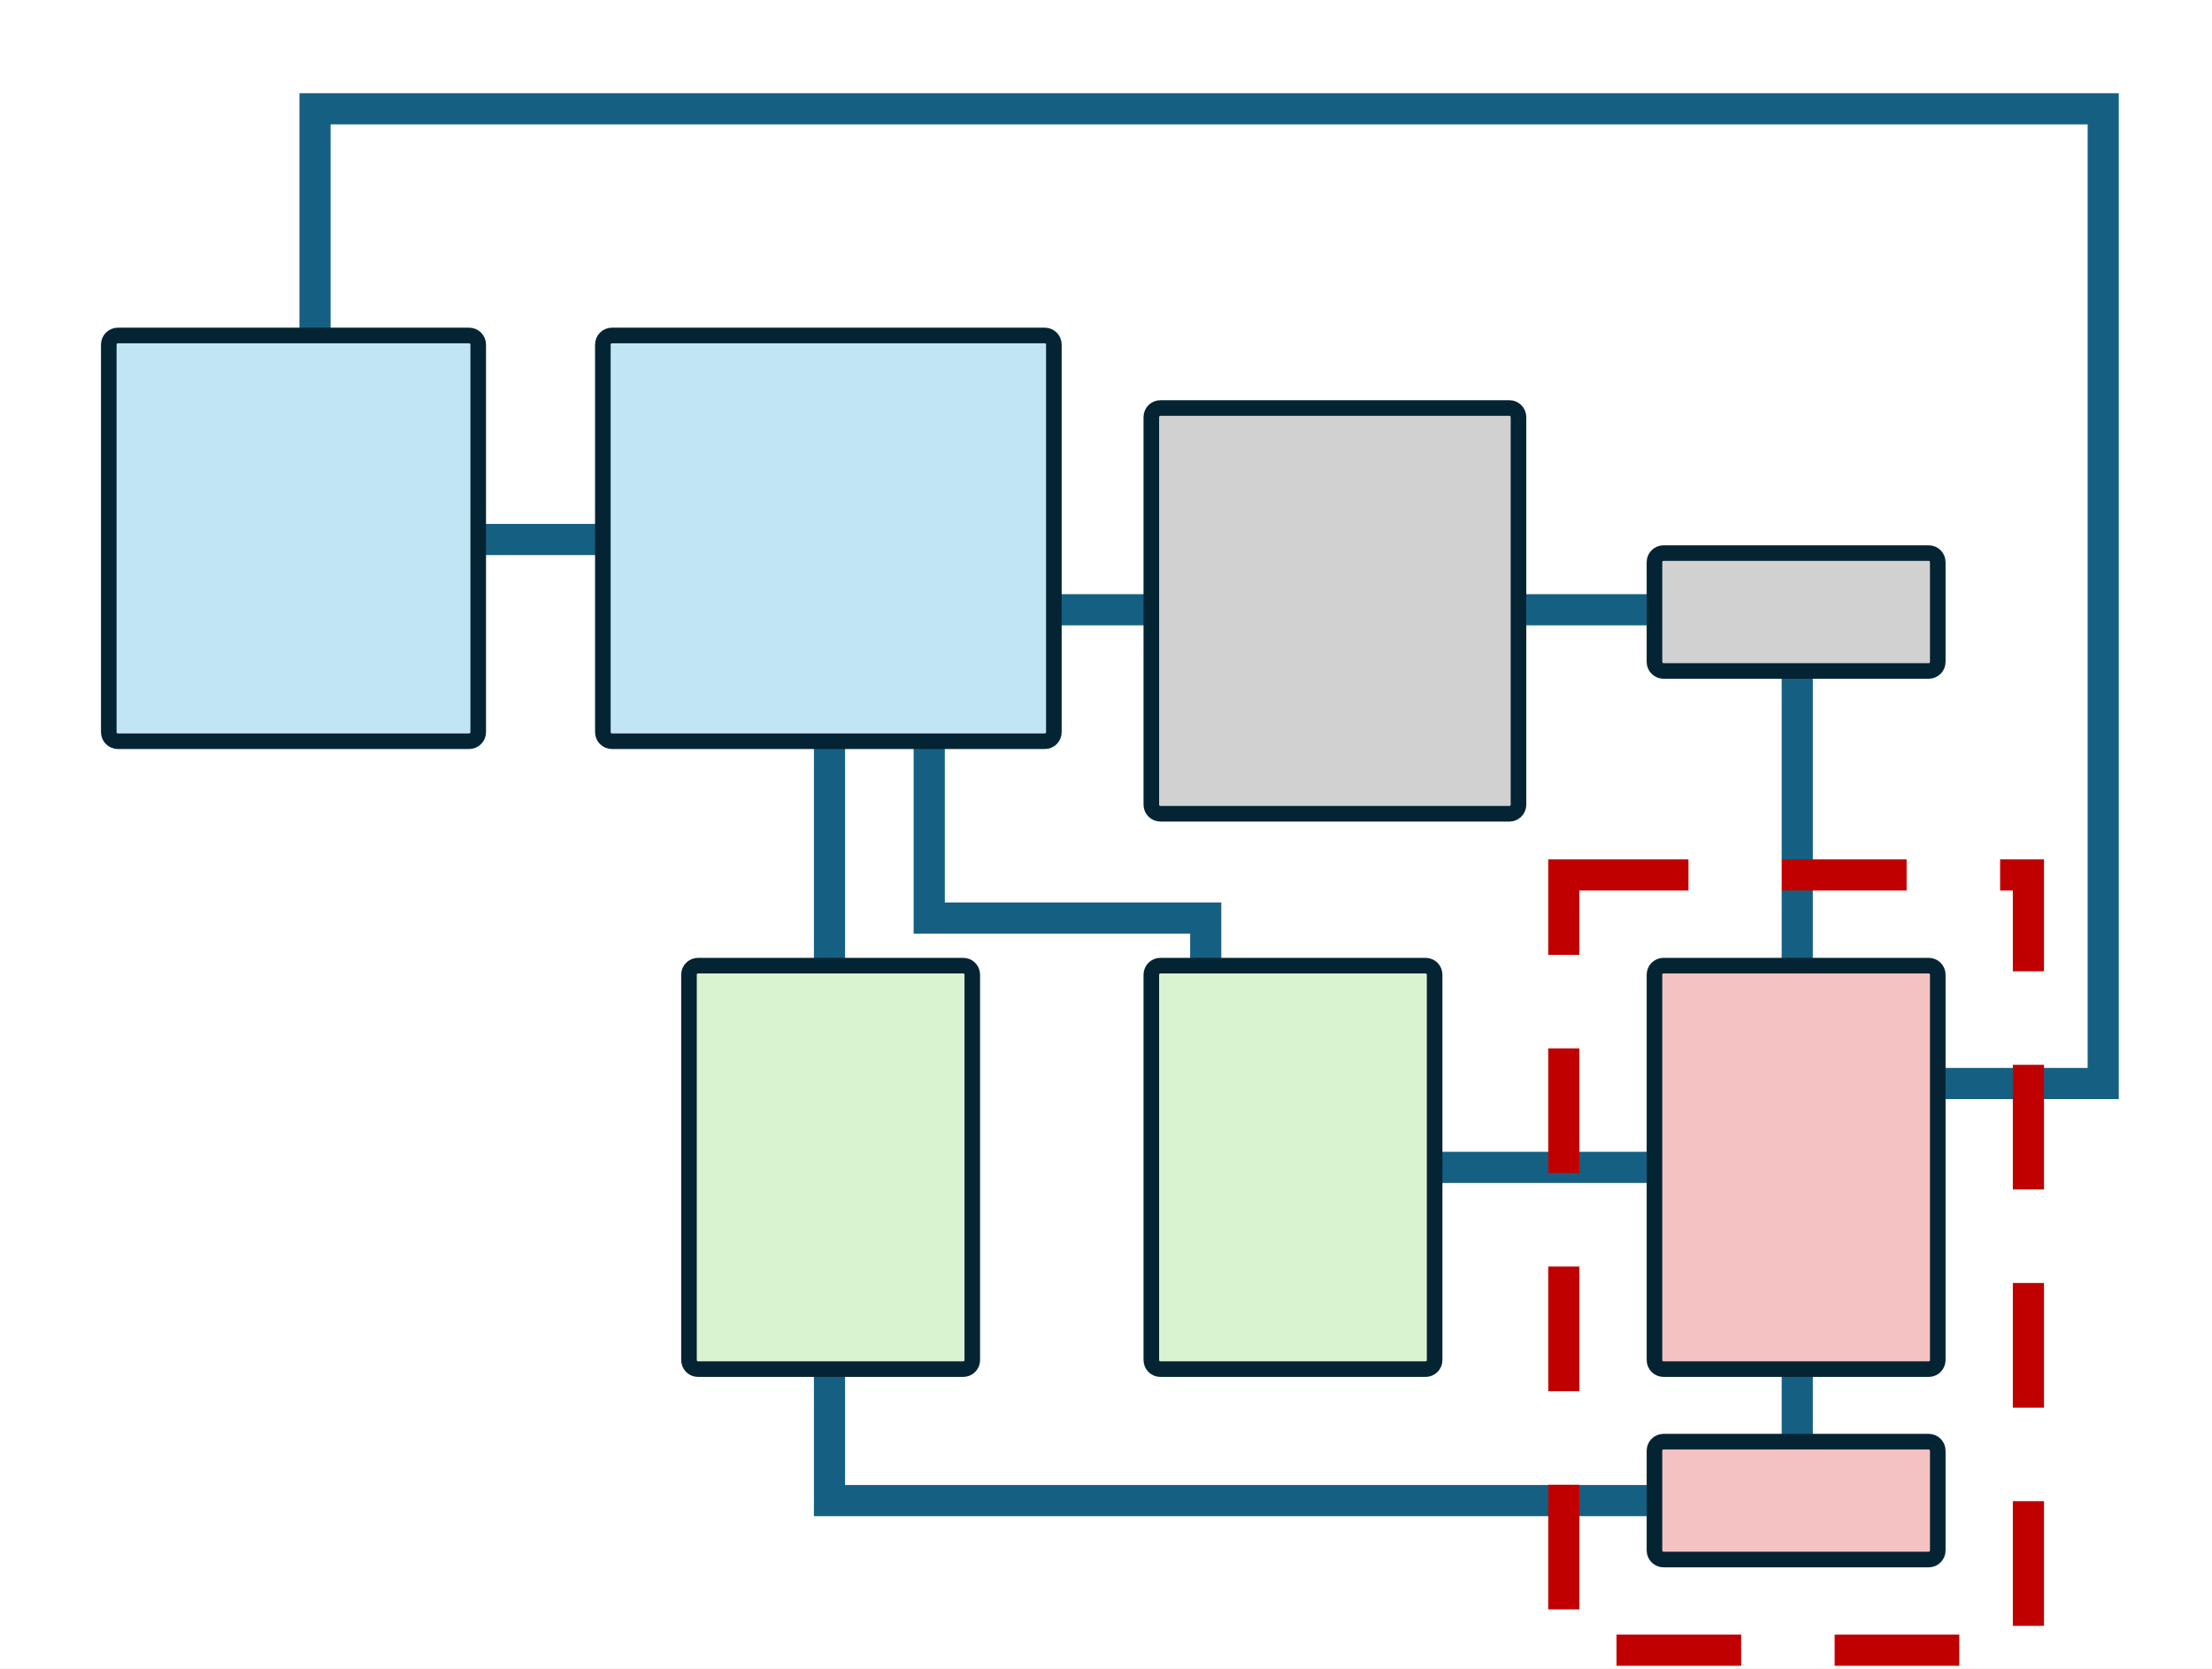
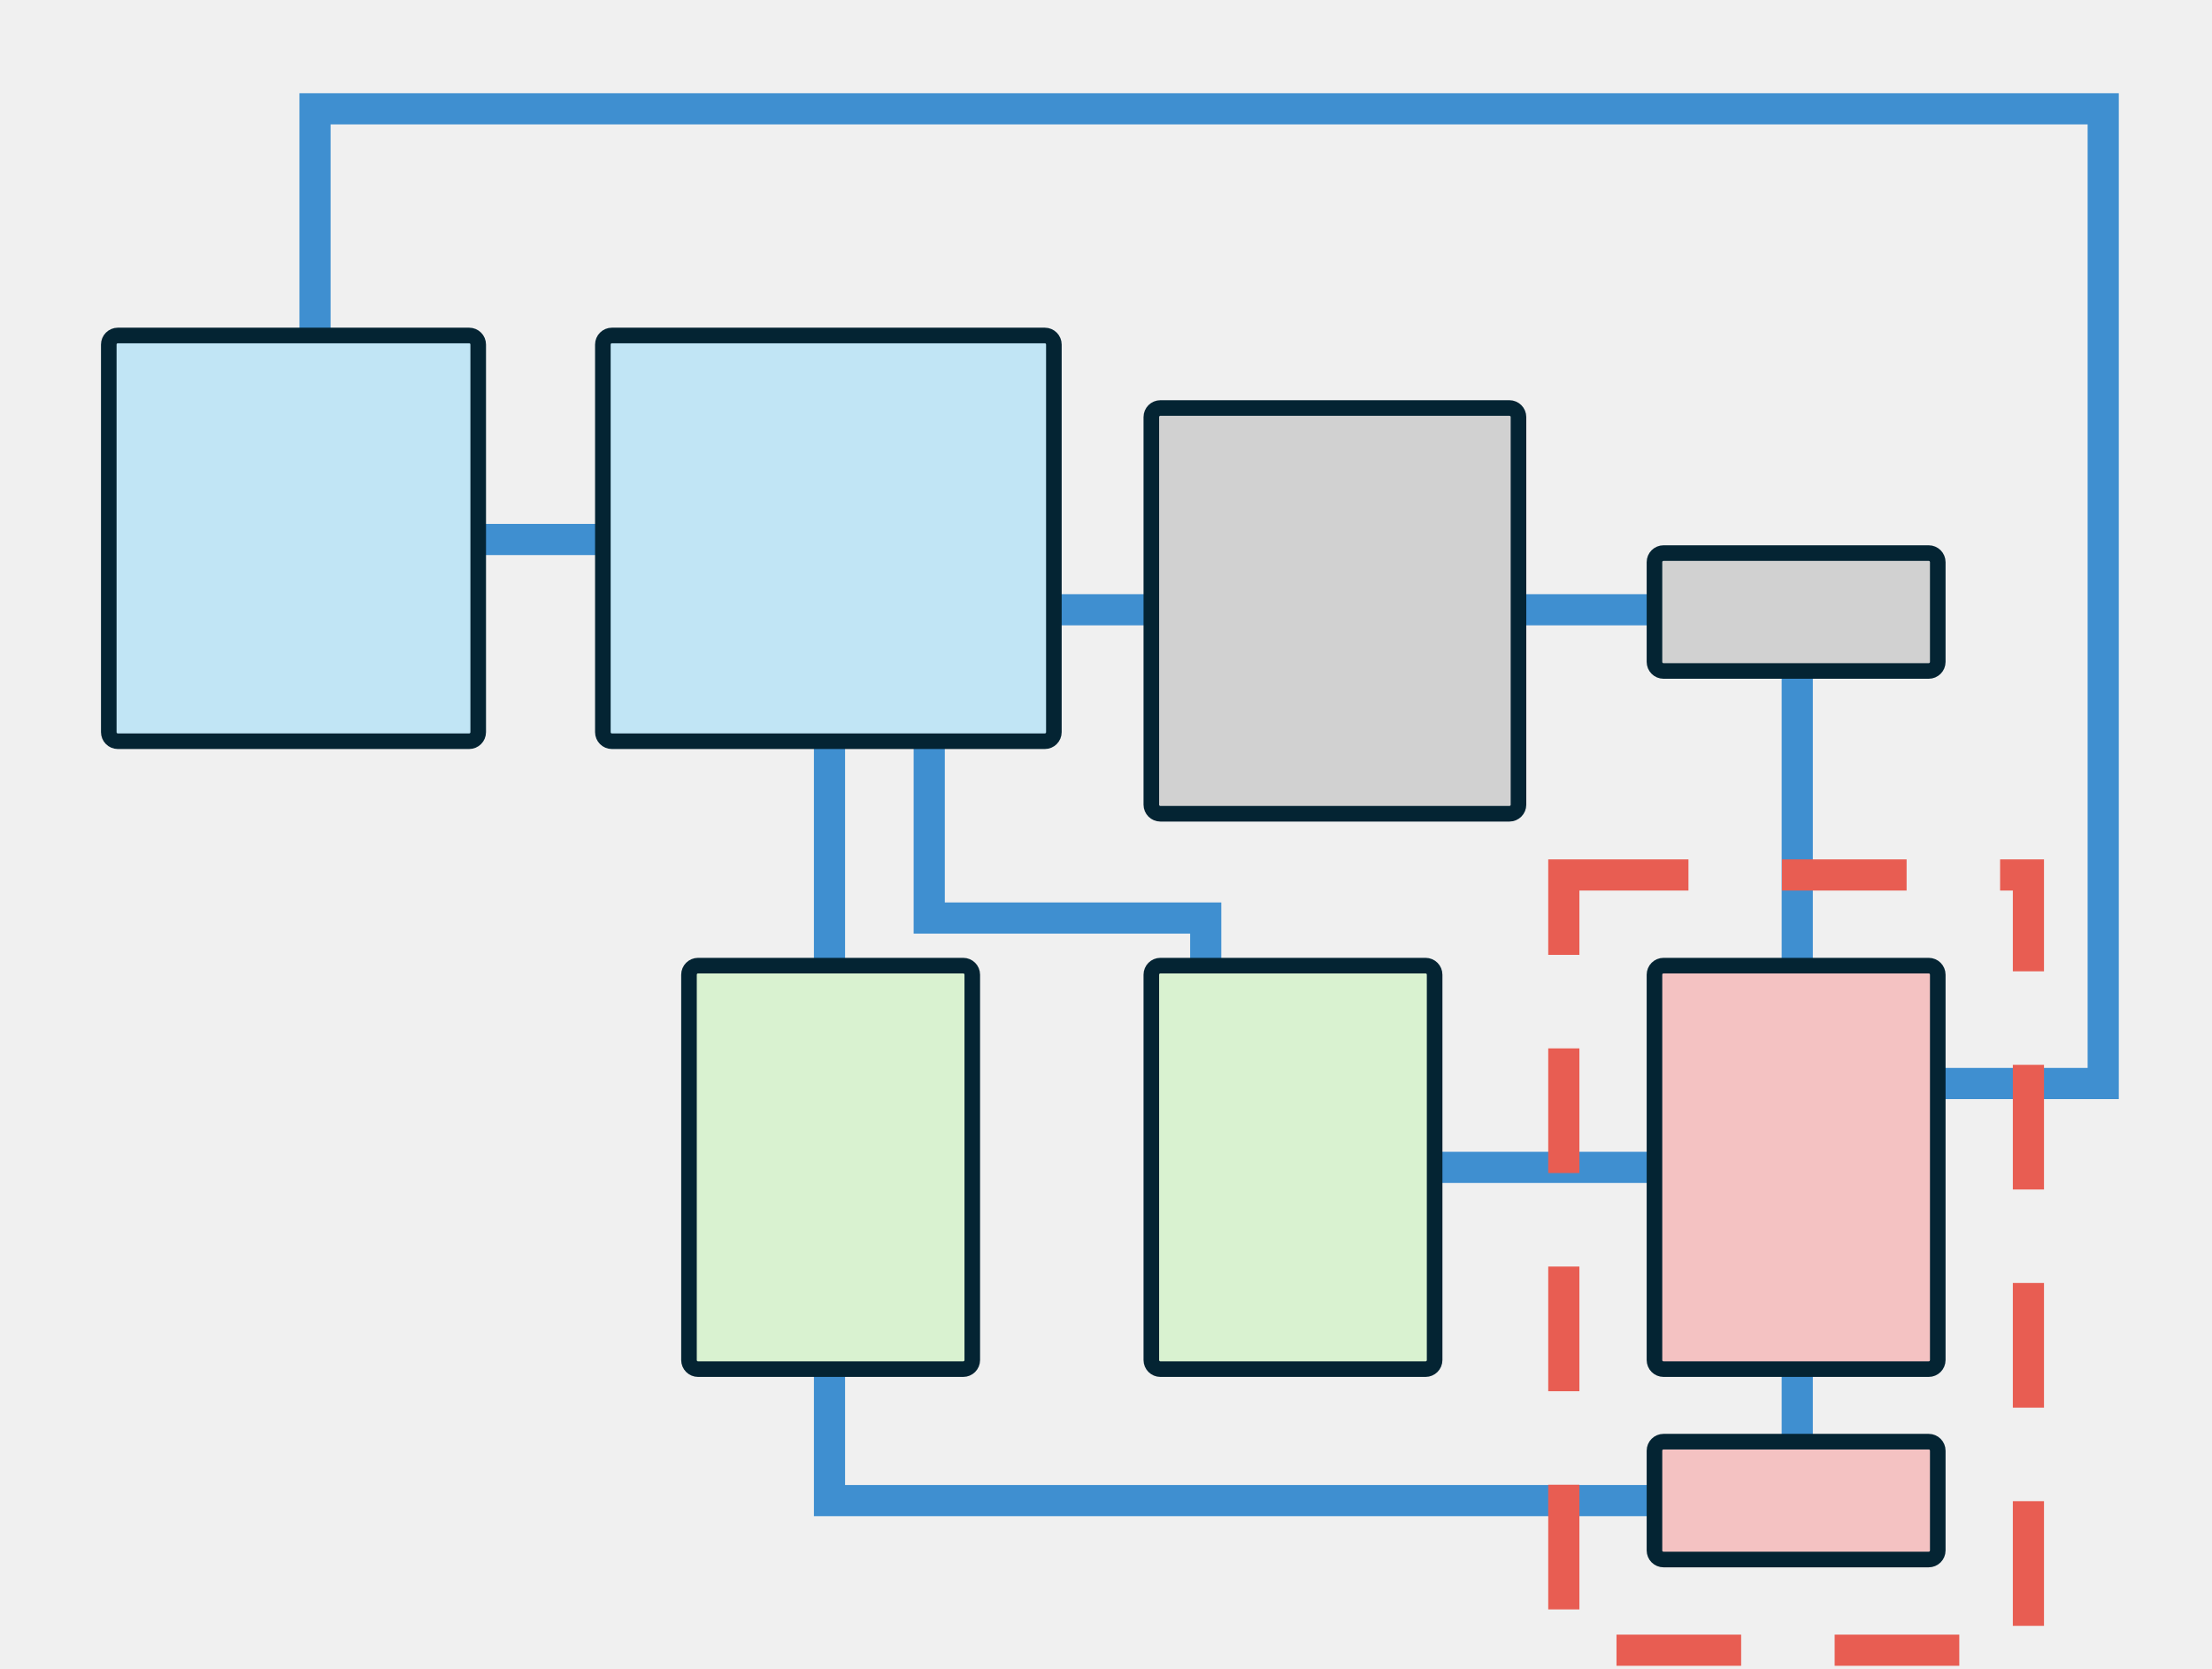
<svg xmlns="http://www.w3.org/2000/svg" version="1.1" class="td-diagram" viewBox="-48 -148 976 736" preserveAspectRatio="xMidYMid meet" role="img">
-   <rect x="-48" y="-148" width="976" height="736" fill="#FFFFFF" />
-   <path d="M163 90L218 90" fill="none" stroke="#156082" stroke-width="13.75" stroke-linecap="square" stroke-linejoin="miter" class="td-edge" data-edge="mainboard~toolhead_board" data-kind="signal" />
-   <path d="M417 121L460 121" fill="none" stroke="#156082" stroke-width="13.75" stroke-linecap="square" stroke-linejoin="miter" class="td-edge" data-edge="toolhead_board~motor" data-kind="power" />
-   <path d="M318 179L318 278" fill="none" stroke="#156082" stroke-width="13.75" stroke-linecap="square" stroke-linejoin="miter" class="td-edge" data-edge="toolhead_board~part_cooling_fan" data-kind="power" />
-   <path d="M362 179L362 257L484 257L484 278" fill="none" stroke="#156082" stroke-width="13.75" stroke-linecap="square" stroke-linejoin="miter" class="td-edge" data-edge="toolhead_board~hotend_fan" data-kind="power" />
-   <path d="M622 121L682 121" fill="none" stroke="#156082" stroke-width="13.75" stroke-linecap="square" stroke-linejoin="miter" class="td-edge" data-edge="motor~gears" data-kind="mechanical" />
-   <path d="M745 148L745 278" fill="none" stroke="#156082" stroke-width="13.75" stroke-linecap="square" stroke-linejoin="miter" class="td-edge" data-edge="gears~heatsink" data-kind="filament" />
-   <path d="M745 456L745 488" fill="none" stroke="#156082" stroke-width="13.75" stroke-linecap="square" stroke-linejoin="miter" class="td-edge" data-edge="heatsink~nozzle" data-kind="filament" />
-   <path d="M585 367L682 367" fill="none" stroke="#156082" stroke-width="13.75" stroke-linecap="square" stroke-linejoin="miter" class="td-edge" data-edge="hotend_fan~heatsink" data-kind="air" />
-   <path d="M318 456L318 514L682 514" fill="none" stroke="#156082" stroke-width="13.75" stroke-linecap="square" stroke-linejoin="miter" class="td-edge" data-edge="part_cooling_fan~nozzle" data-kind="air" />
-   <path d="M91 0L91 -100L880 -100L880 330L807 330" fill="none" stroke="#156082" stroke-width="13.75" stroke-linecap="square" stroke-linejoin="miter" class="td-edge" data-edge="mainboard~heatsink" data-kind="power" />
+   <path d="M163 90L218 90" fill="none" stroke="#3F8FD0" stroke-width="13.75" stroke-linecap="square" stroke-linejoin="miter" class="td-edge" data-edge="mainboard~toolhead_board" data-kind="signal" />
+   <path d="M417 121L460 121" fill="none" stroke="#3F8FD0" stroke-width="13.75" stroke-linecap="square" stroke-linejoin="miter" class="td-edge" data-edge="toolhead_board~motor" data-kind="power" />
+   <path d="M318 179L318 278" fill="none" stroke="#3F8FD0" stroke-width="13.75" stroke-linecap="square" stroke-linejoin="miter" class="td-edge" data-edge="toolhead_board~part_cooling_fan" data-kind="power" />
+   <path d="M362 179L362 257L484 257L484 278" fill="none" stroke="#3F8FD0" stroke-width="13.75" stroke-linecap="square" stroke-linejoin="miter" class="td-edge" data-edge="toolhead_board~hotend_fan" data-kind="power" />
+   <path d="M622 121L682 121" fill="none" stroke="#3F8FD0" stroke-width="13.75" stroke-linecap="square" stroke-linejoin="miter" class="td-edge" data-edge="motor~gears" data-kind="mechanical" />
+   <path d="M745 148L745 278" fill="none" stroke="#3F8FD0" stroke-width="13.75" stroke-linecap="square" stroke-linejoin="miter" class="td-edge" data-edge="gears~heatsink" data-kind="filament" />
+   <path d="M745 456L745 488" fill="none" stroke="#3F8FD0" stroke-width="13.75" stroke-linecap="square" stroke-linejoin="miter" class="td-edge" data-edge="heatsink~nozzle" data-kind="filament" />
+   <path d="M585 367L682 367" fill="none" stroke="#3F8FD0" stroke-width="13.75" stroke-linecap="square" stroke-linejoin="miter" class="td-edge" data-edge="hotend_fan~heatsink" data-kind="air" />
+   <path d="M318 456L318 514L682 514" fill="none" stroke="#3F8FD0" stroke-width="13.75" stroke-linecap="square" stroke-linejoin="miter" class="td-edge" data-edge="part_cooling_fan~nozzle" data-kind="air" />
+   <path d="M91 0L91 -100L880 -100L880 330L807 330" fill="none" stroke="#3F8FD0" stroke-width="13.75" stroke-linecap="square" stroke-linejoin="miter" class="td-edge" data-edge="mainboard~heatsink" data-kind="power" />
  <g class="td-block" data-block="mainboard" data-group="control">
    <rect x="0" y="0" width="163" height="179" rx="4" fill="#C1E5F5" stroke="#042433" stroke-width="6.88" />
  </g>
  <g class="td-block" data-block="toolhead_board" data-group="control">
    <rect x="218" y="0" width="199" height="179" rx="4" fill="#C1E5F5" stroke="#042433" stroke-width="6.88" />
  </g>
  <g class="td-block" data-block="motor" data-group="drive">
    <rect x="460" y="32" width="162" height="179" rx="4" fill="#D1D1D1" stroke="#042433" stroke-width="6.88" />
  </g>
  <g class="td-block" data-block="gears" data-group="drive">
    <rect x="682" y="96" width="125" height="52" rx="4" fill="#D1D1D1" stroke="#042433" stroke-width="6.88" />
  </g>
  <g class="td-block" data-block="part_cooling_fan" data-group="cooling">
    <rect x="256" y="278" width="125" height="178" rx="4" fill="#D9F2D0" stroke="#042433" stroke-width="6.88" />
  </g>
  <g class="td-block" data-block="hotend_fan" data-group="cooling">
    <rect x="460" y="278" width="125" height="178" rx="4" fill="#D9F2D0" stroke="#042433" stroke-width="6.88" />
  </g>
  <g class="td-block is-tool" data-block="heatsink" data-group="hot">
    <rect x="682" y="278" width="125" height="178" rx="4" fill="#F4C2C2" stroke="#042433" stroke-width="6.88" />
  </g>
  <g class="td-block is-tool" data-block="nozzle" data-group="hot">
    <rect x="682" y="488" width="125" height="52" rx="4" fill="#F4C2C2" stroke="#042433" stroke-width="6.88" />
  </g>
-   <path class="td-boundary" d="M642 238L847 238L847 580L642 580Z" fill="none" stroke="#C00000" stroke-width="13.75" stroke-dasharray="55 41.25" stroke-linejoin="miter" />
+   <path class="td-boundary" d="M642 238L847 238L847 580L642 580Z" fill="none" stroke="#E85D52" stroke-width="13.75" stroke-dasharray="55 41.25" stroke-linejoin="miter" />
</svg>
